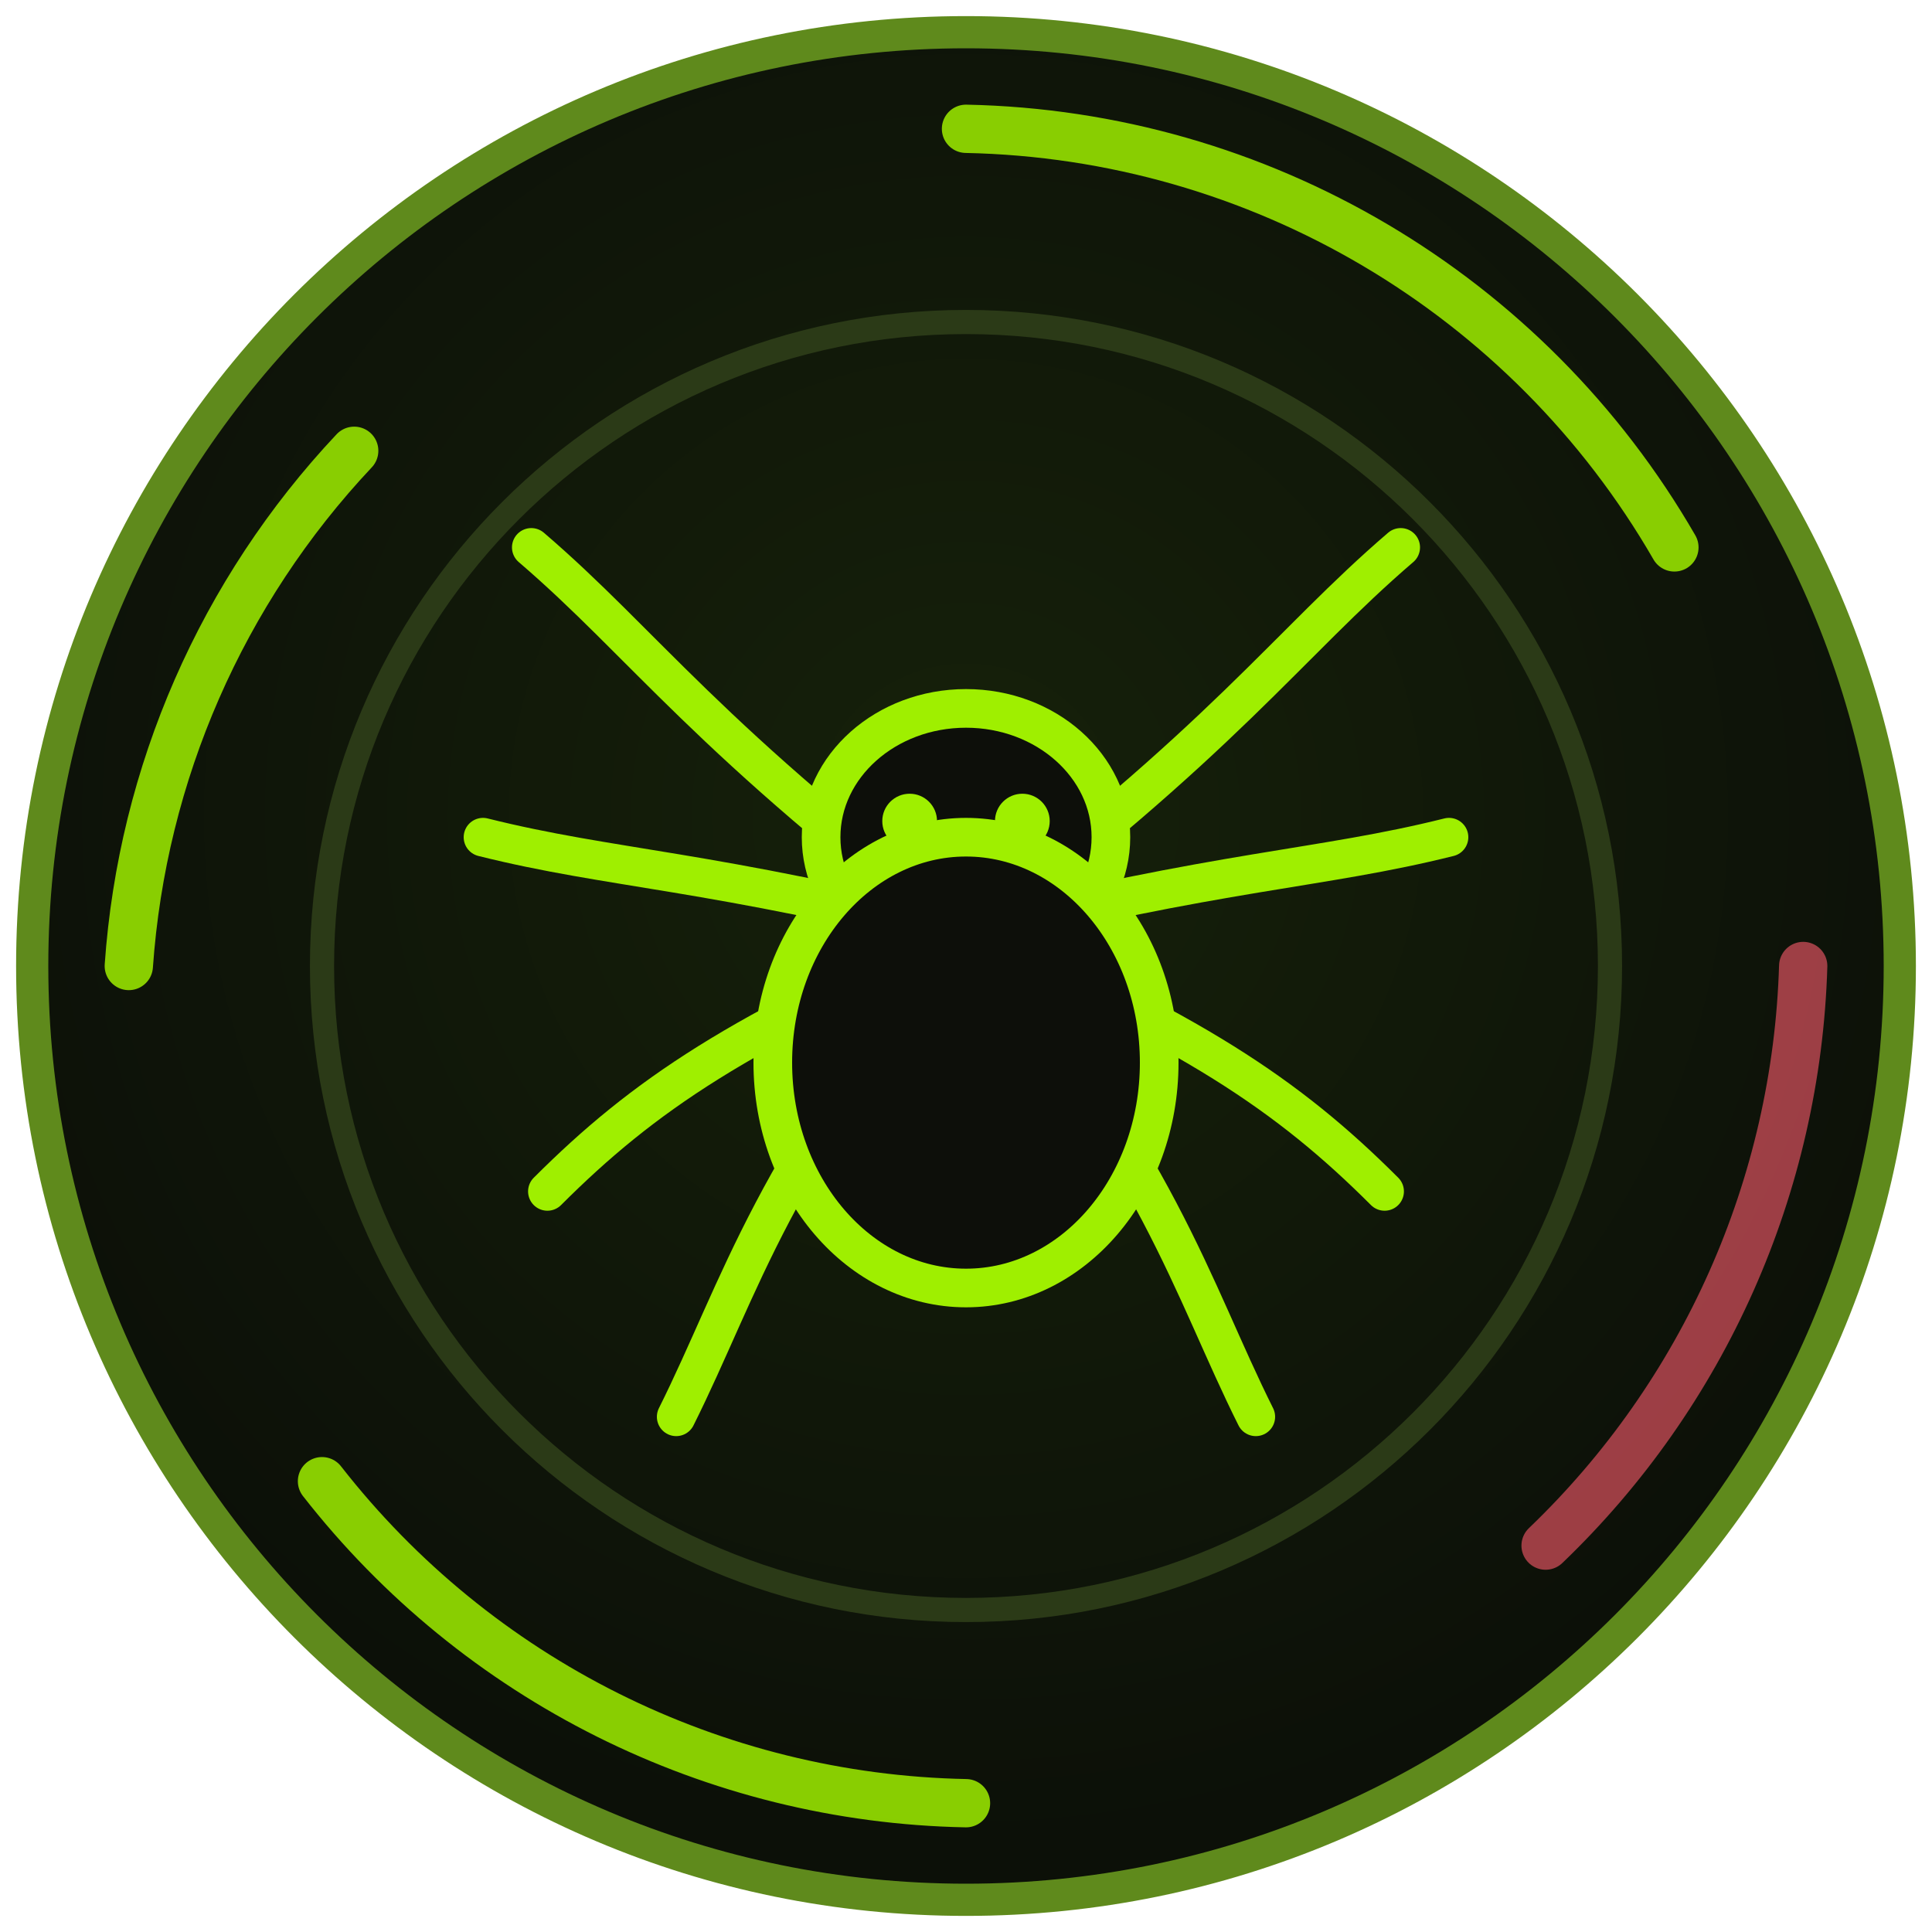
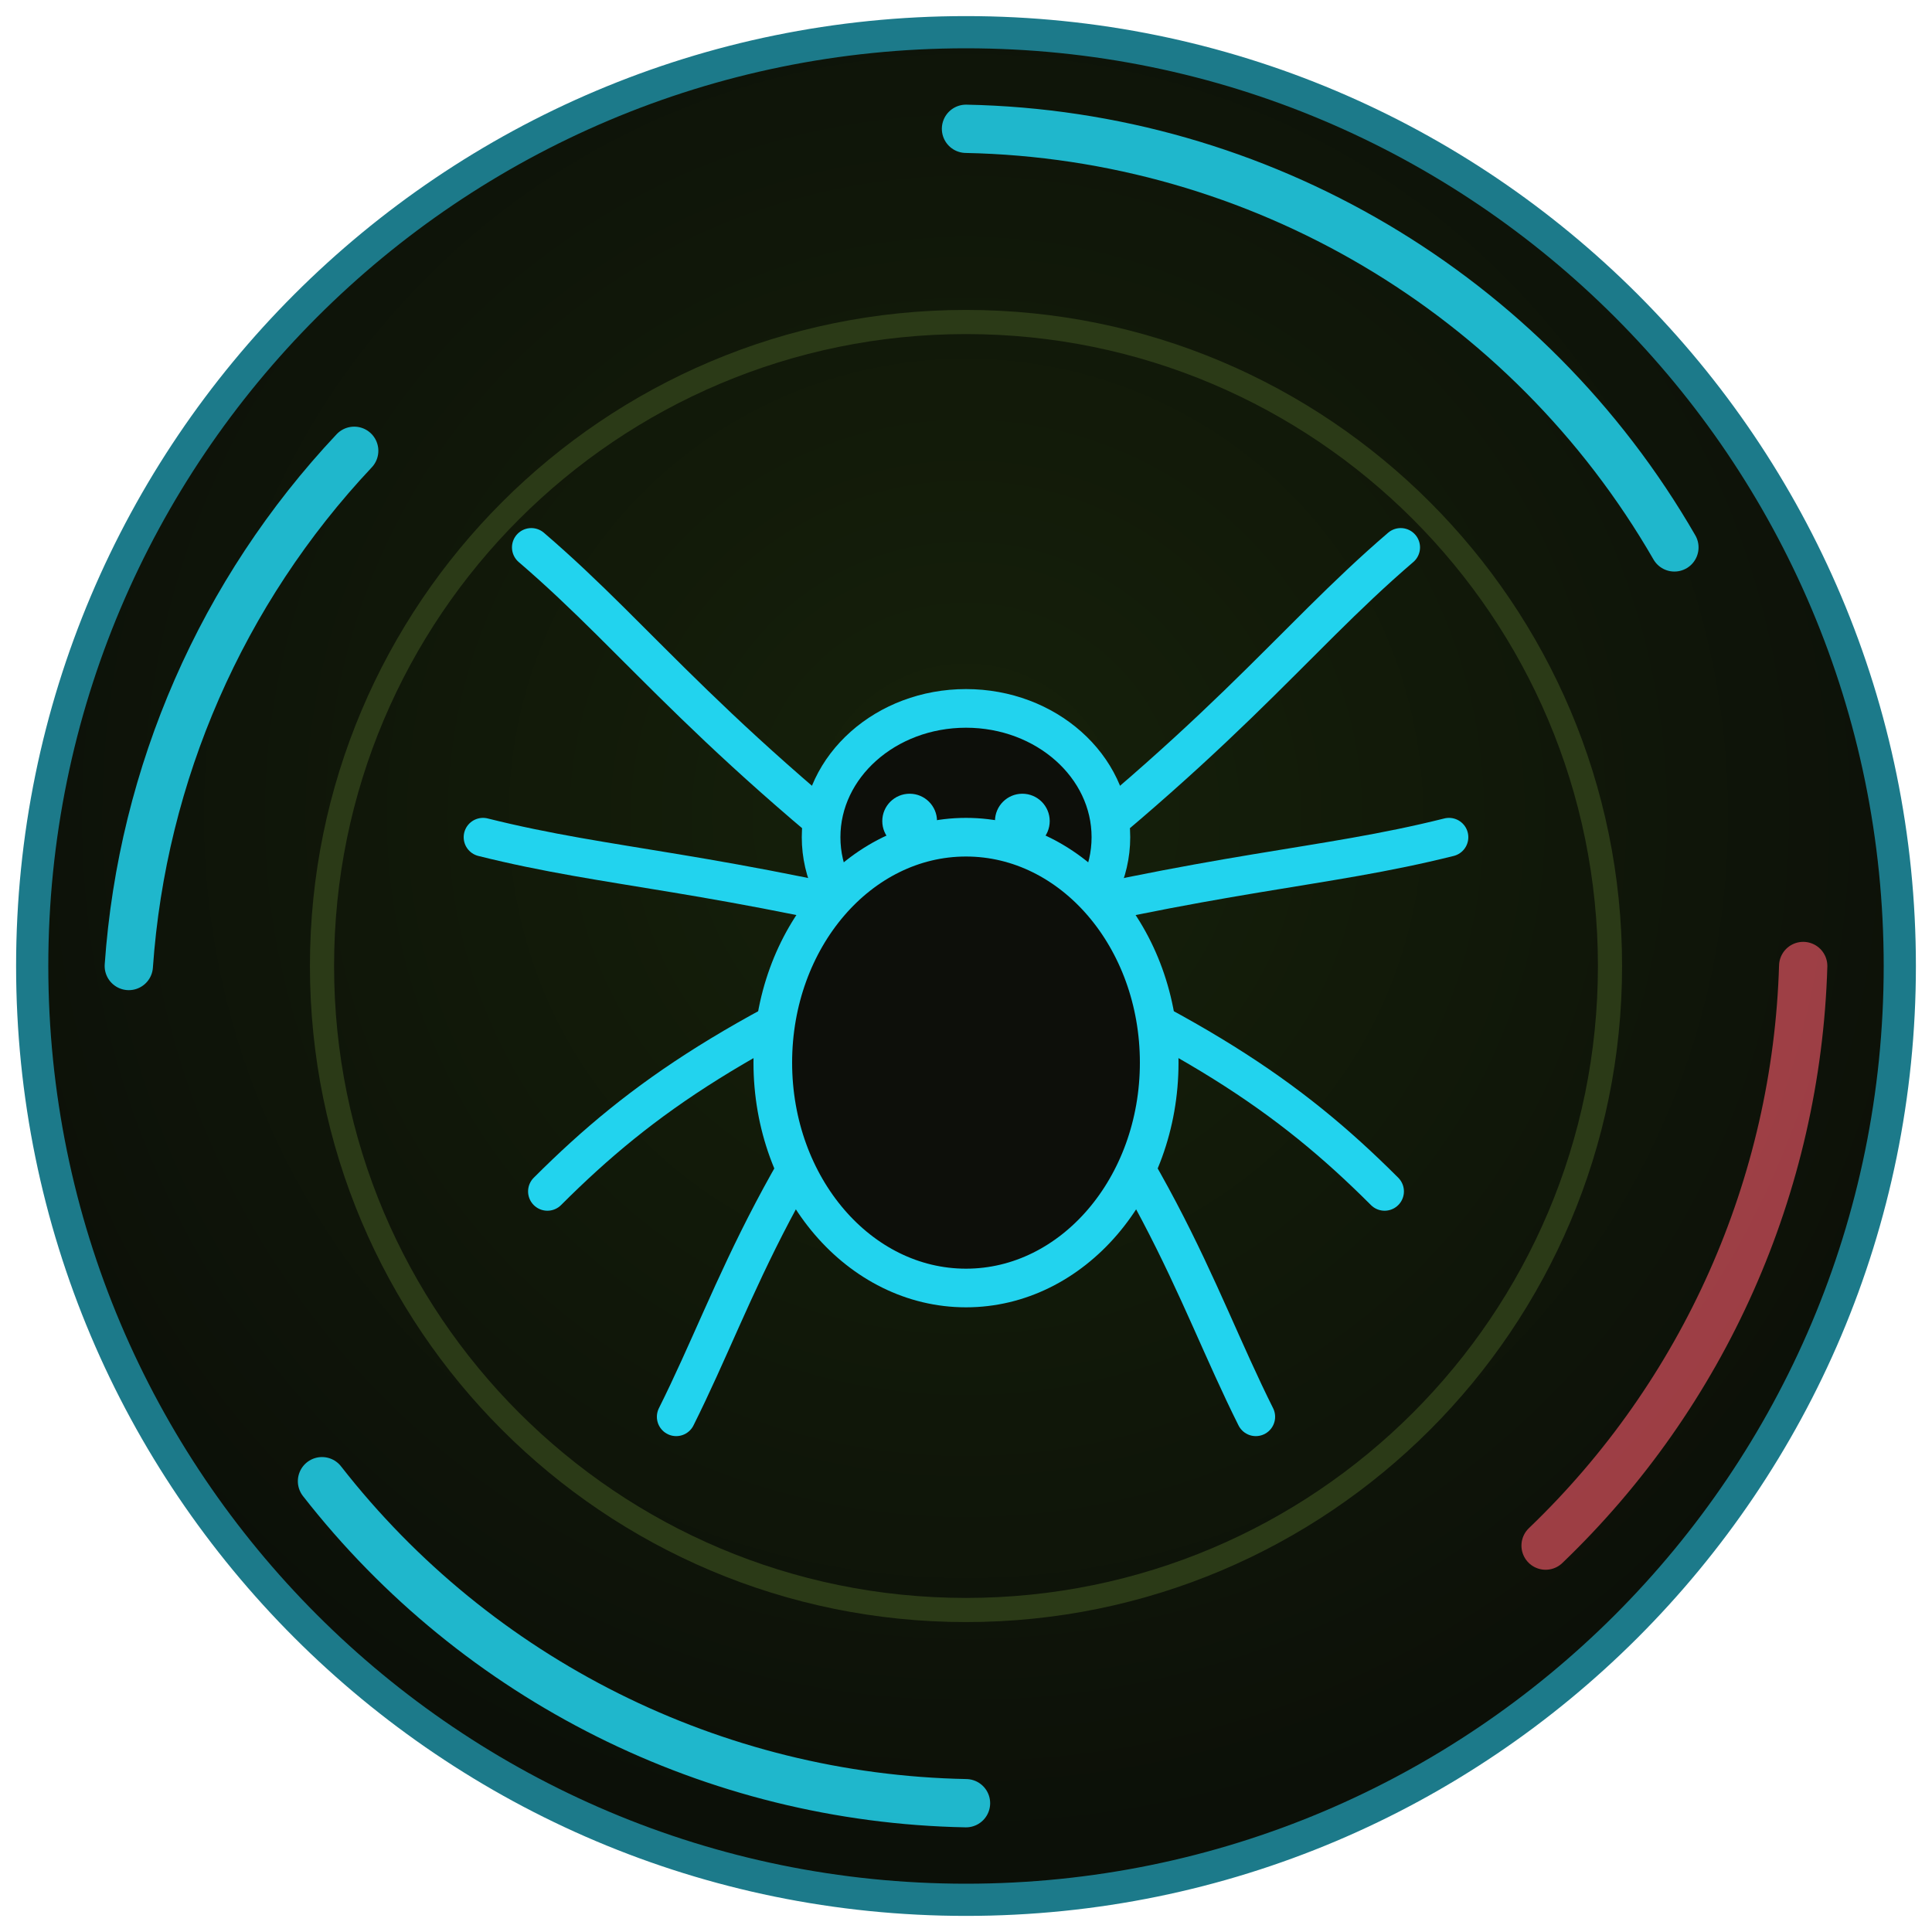
<svg xmlns="http://www.w3.org/2000/svg" viewBox="0 0 120 120" role="img" aria-label="Arachnoid badge">
  <defs>
    <radialGradient id="ag" cx="50%" cy="42%" r="65%">
      <stop offset="0%" stop-color="#16210a" />
      <stop offset="100%" stop-color="#0a0d08" />
    </radialGradient>
  </defs>
-   <circle cx="60" cy="60" r="58" fill="url(#ag)" stroke="#5f8a1c" stroke-width="2" />
-   <g fill="none" stroke="#9fef00" stroke-width="3" stroke-linecap="round" opacity="0.85">
+   <circle cx="60" cy="60" r="58" fill="url(#ag)" stroke="#1c7a8a" stroke-width="2" />
+   <g fill="none" stroke="#22d3ee" stroke-width="3" stroke-linecap="round" opacity="0.85">
    <path d="M60 8 A52 52 0 0 1 104 34" />
    <path d="M112 60 A52 52 0 0 1 96 96" stroke="#ff5c6c" opacity="0.7" />
    <path d="M60 112 A52 52 0 0 1 20 92" />
    <path d="M8 60 A52 52 0 0 1 22 28" />
  </g>
  <circle cx="60" cy="60" r="40" fill="none" stroke="#2b3a17" stroke-width="1.5" />
-   <g stroke="#9fef00" stroke-width="2.4" stroke-linecap="round" fill="none">
+   <g stroke="#22d3ee" stroke-width="2.4" stroke-linecap="round" fill="none">
    <path d="M60 58 C44 46 40 40 33 34" />
    <path d="M60 58 C44 54 38 54 30 52" />
    <path d="M60 58 C46 64 40 68 34 74" />
    <path d="M60 58 C48 72 46 80 42 88" />
    <path d="M60 58 C76 46 80 40 87 34" />
    <path d="M60 58 C76 54 82 54 90 52" />
    <path d="M60 58 C74 64 80 68 86 74" />
    <path d="M60 58 C72 72 74 80 78 88" />
  </g>
-   <ellipse cx="60" cy="52" rx="9" ry="8" fill="#0d0f0a" stroke="#9fef00" stroke-width="2.4" />
-   <ellipse cx="60" cy="66" rx="12" ry="14" fill="#0d0f0a" stroke="#9fef00" stroke-width="2.4" />
-   <circle cx="56.5" cy="51" r="1.7" fill="#9fef00" />
-   <circle cx="63.5" cy="51" r="1.7" fill="#9fef00" />
+   <ellipse cx="60" cy="52" rx="9" ry="8" fill="#0d0f0a" stroke="#22d3ee" stroke-width="2.4" />
+   <ellipse cx="60" cy="66" rx="12" ry="14" fill="#0d0f0a" stroke="#22d3ee" stroke-width="2.4" />
+   <circle cx="56.5" cy="51" r="1.7" fill="#22d3ee" />
+   <circle cx="63.5" cy="51" r="1.7" fill="#22d3ee" />
</svg>
